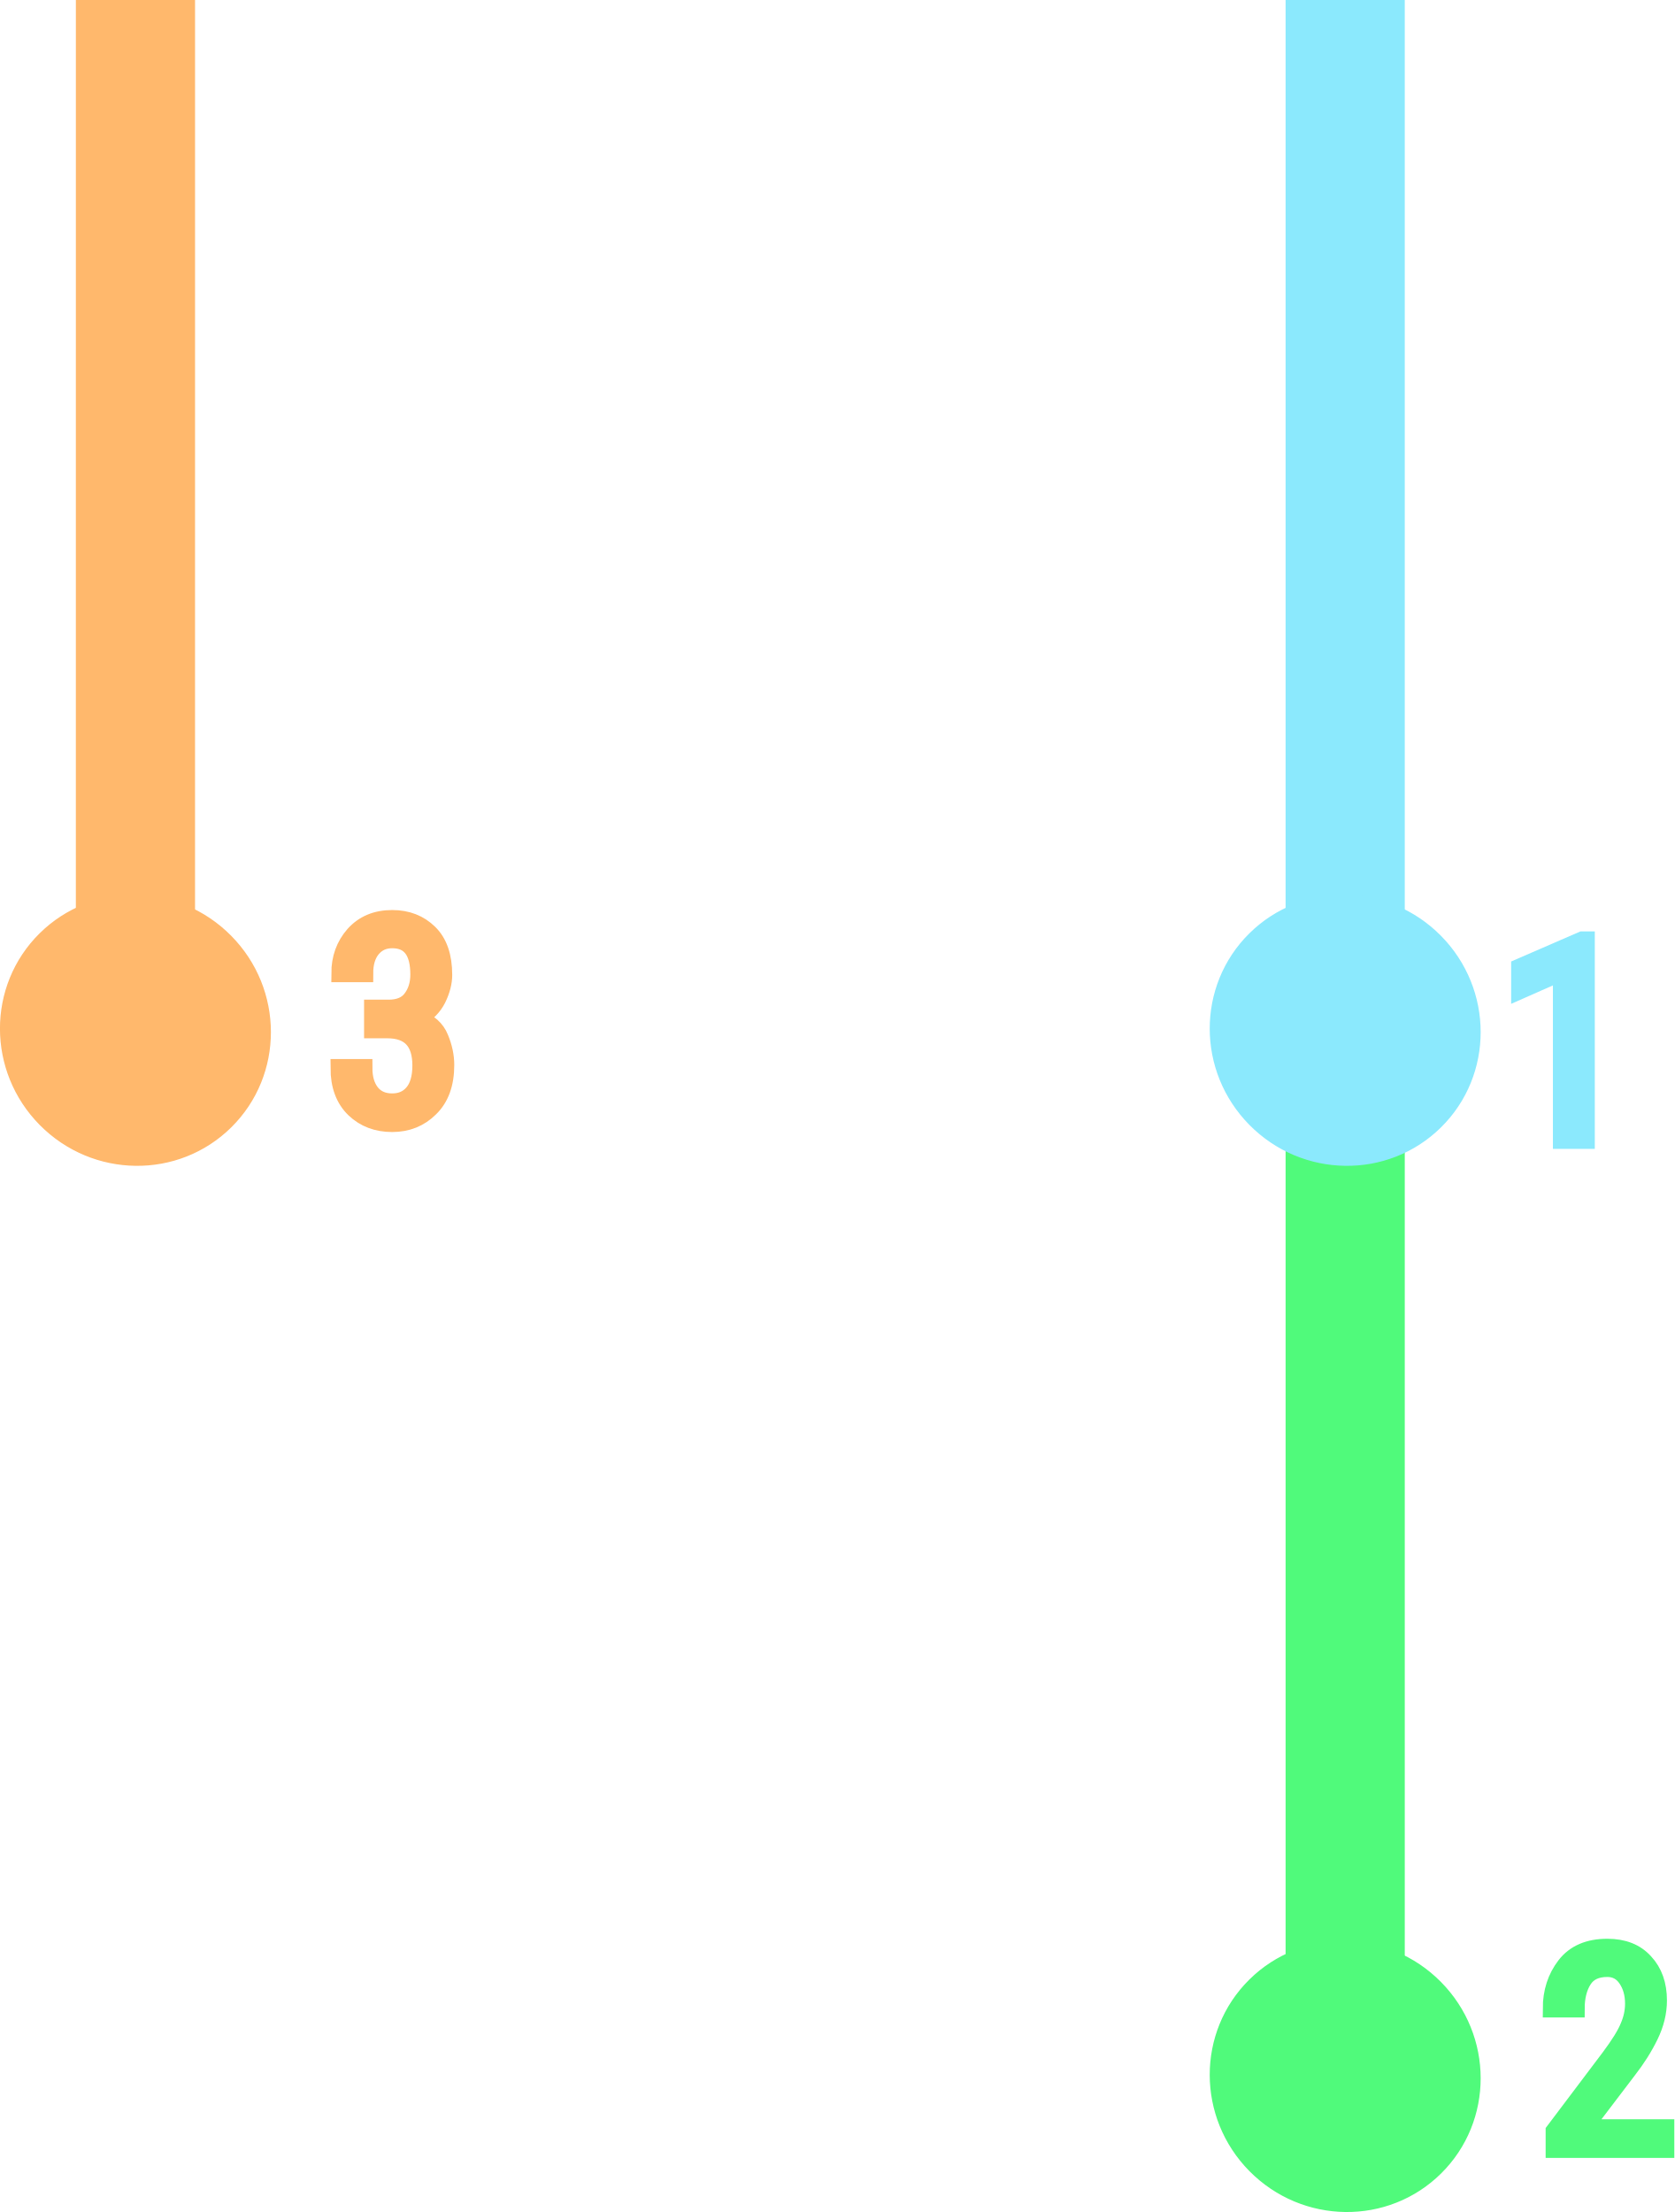
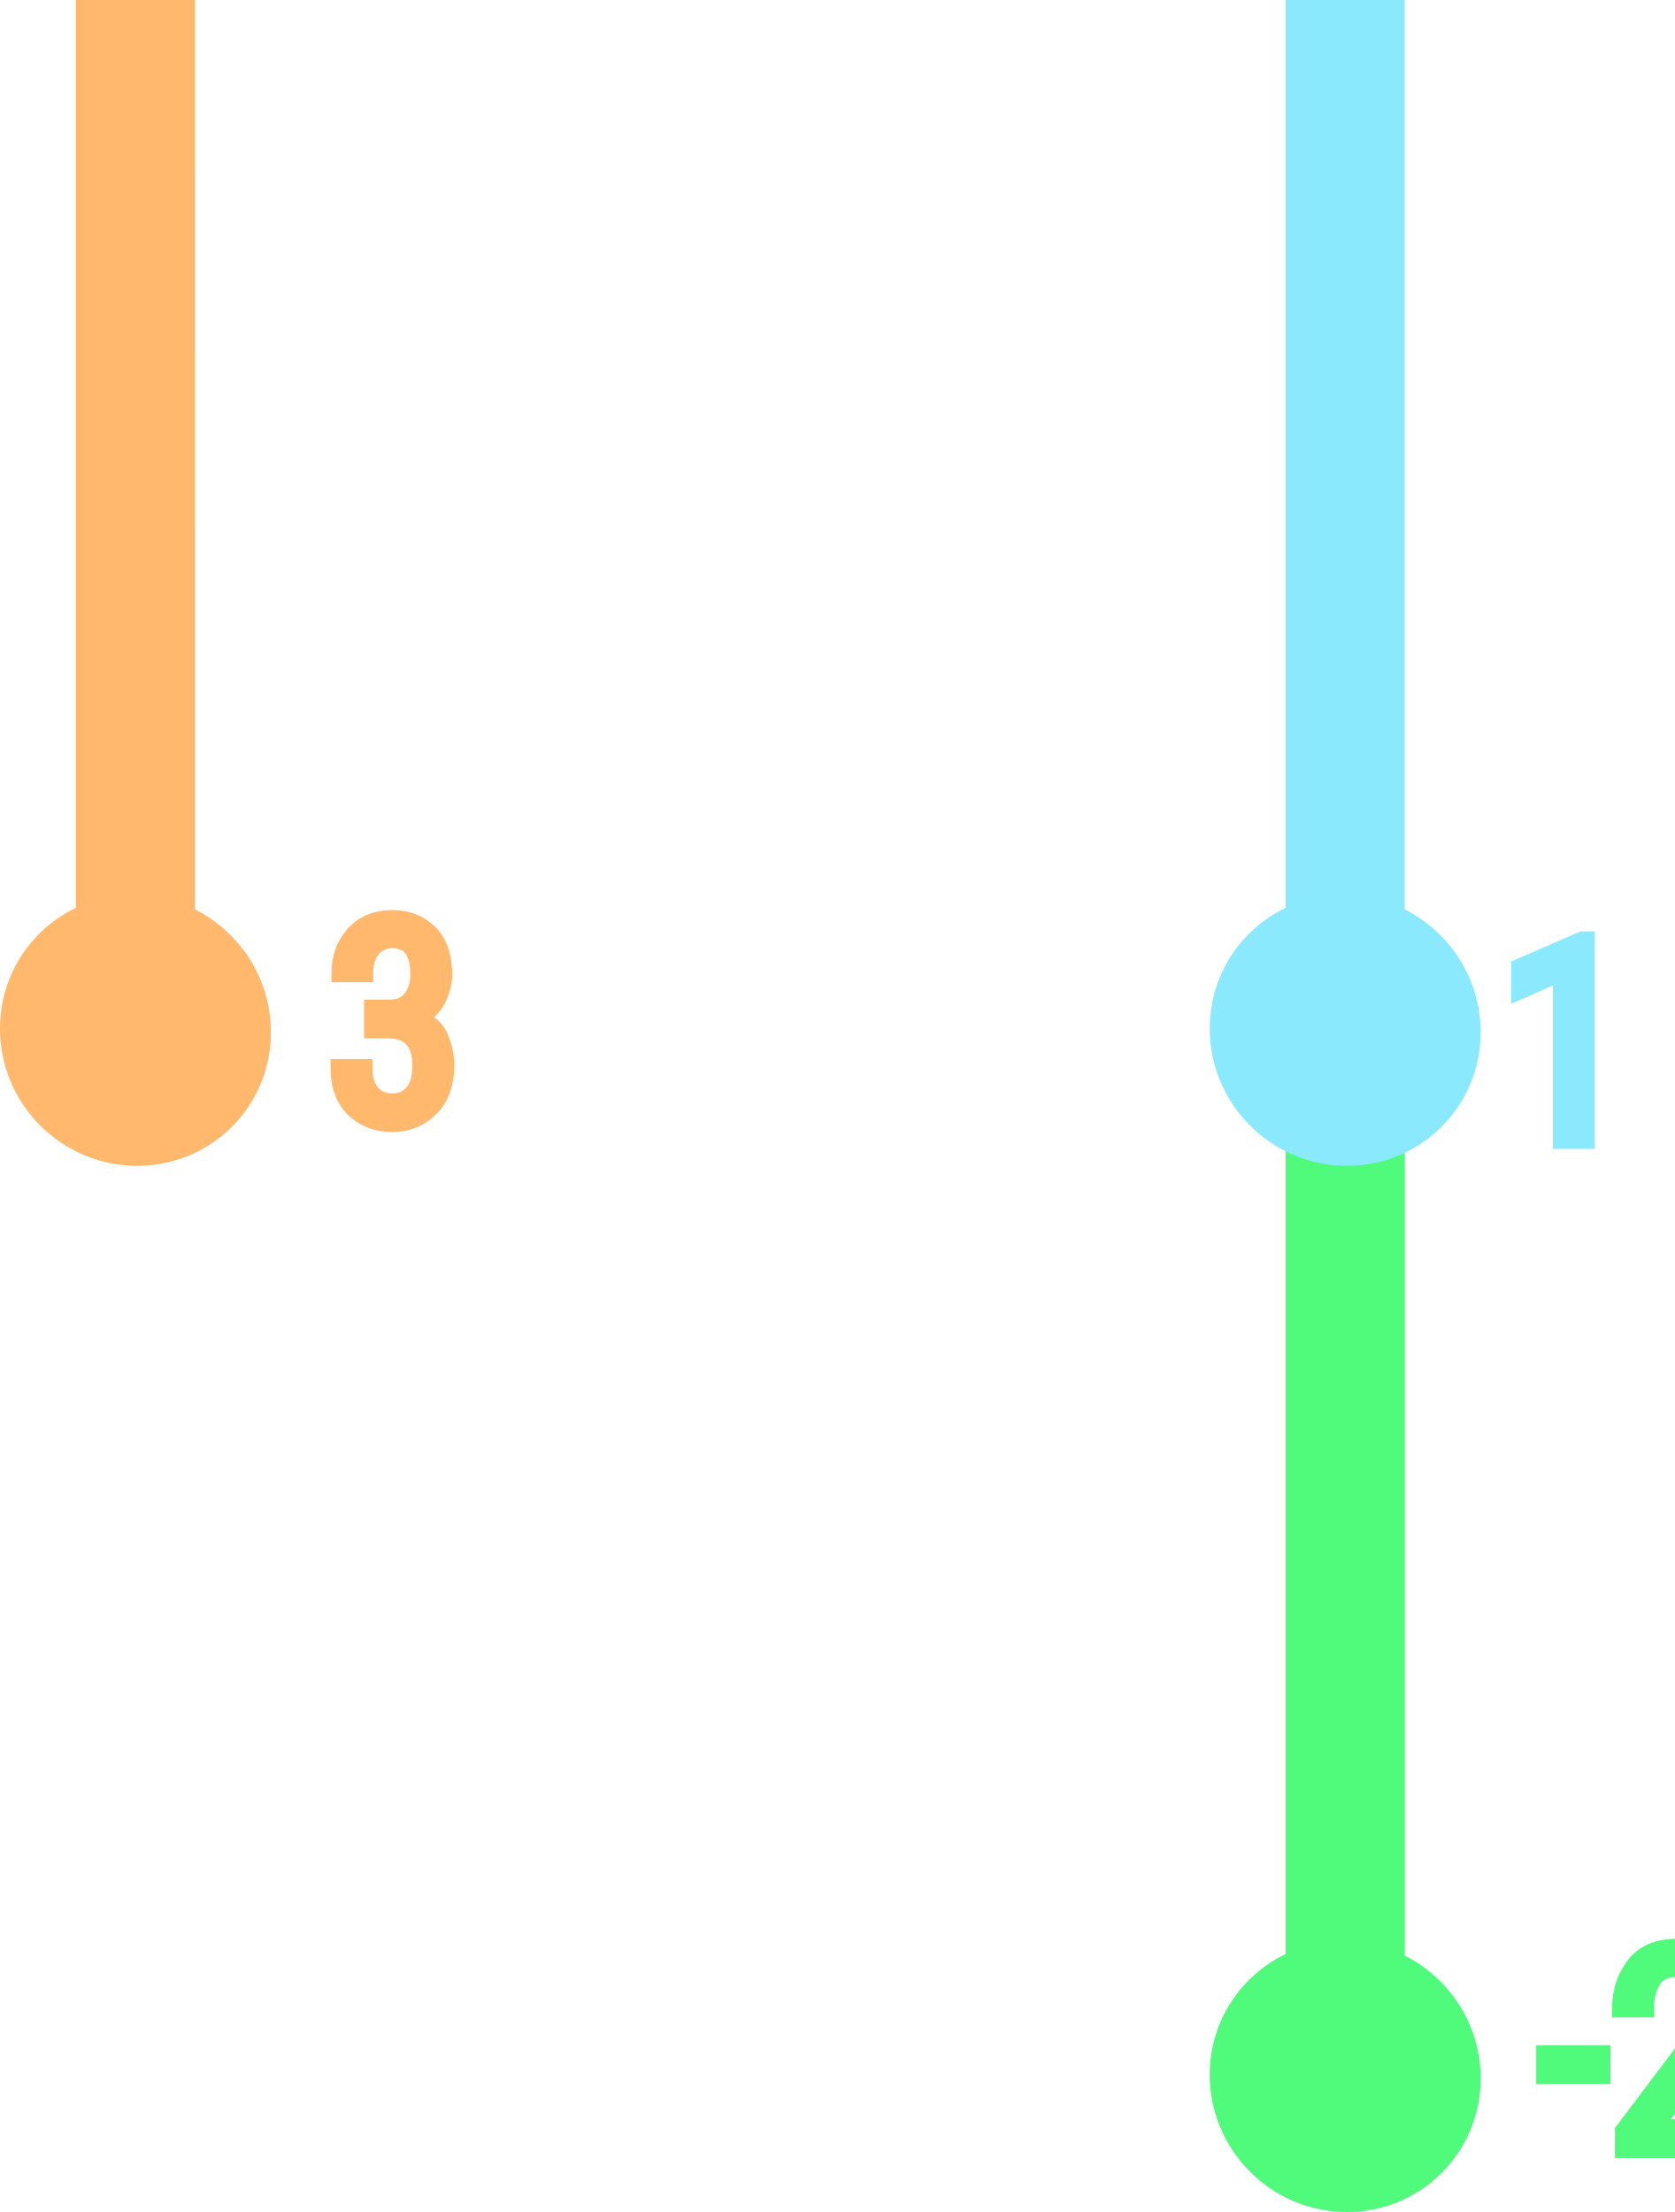
<svg xmlns="http://www.w3.org/2000/svg" viewBox="0 0 63.915 84.439" version="1.1" id="svg1">
  <defs id="defs1" />
  <g id="layer1" transform="translate(-251.2675,-79.19198)">
    <g id="g17" transform="translate(-2.351479)" style="display:none">
      <g id="g2-2" transform="matrix(2.662407,0,0,2.662407,-146.7615,23.69583)">
        <path style="display:inline;fill:none;stroke:#f8f8f2;stroke-width:5.516;stroke-dasharray:none;stroke-opacity:1" d="M 26.124,137.055 60.173,102.625" id="path3-5-7" transform="matrix(-0.2202624,0.2178151,-0.2178151,-0.2202624,110.607,1.497847)" />
        <path id="path5-19-3-5-2-0" style="display:inline;fill:#f8f8f2;stroke-width:0.395" d="m 59.658,97.032 a 6.032,6.114 0 0 1 6.032,6.114 6.032,6.114 0 0 1 -6.032,6.114 6.032,6.114 0 0 1 -6.032,-6.114 6.032,6.114 0 0 1 6.032,-6.114 z" transform="matrix(-0.2202624,0.2178151,-0.2178151,-0.2202624,110.607,1.497847)" />
      </g>
      <g id="g3" transform="translate(27.64196)">
        <g id="g1" transform="matrix(2.662407,0,0,2.662407,-128.2261,23.69583)">
          <path style="display:inline;fill:none;stroke:#f8f8f2;stroke-width:5.516;stroke-dasharray:none;stroke-opacity:1" d="M 26.124,137.055 60.173,102.625" id="path3-5" transform="matrix(-0.2202624,0.2178151,-0.2178151,-0.2202624,110.607,1.497847)" />
          <path id="path5-19-3-5-2" style="display:inline;fill:#f8f8f2;stroke-width:0.395" d="m 59.658,97.032 a 6.032,6.114 0 0 1 6.032,6.114 6.032,6.114 0 0 1 -6.032,6.114 6.032,6.114 0 0 1 -6.032,-6.114 6.032,6.114 0 0 1 6.032,-6.114 z" transform="matrix(-0.2202624,0.2178151,-0.2178151,-0.2202624,110.607,1.497847)" />
        </g>
        <g id="g2" transform="matrix(2.662407,0,0,2.662407,-128.2261,63.63193)">
          <path style="display:inline;fill:none;stroke:#f8f8f2;stroke-width:5.516;stroke-dasharray:none;stroke-opacity:1" d="M 26.124,137.055 60.173,102.625" id="path3-5-3" transform="matrix(-0.2202624,0.2178151,-0.2178151,-0.2202624,110.607,1.497847)" />
          <path id="path5-19-3-5-2-5" style="display:inline;fill:#f8f8f2;stroke-width:0.395" d="m 59.658,97.032 a 6.032,6.114 0 0 1 6.032,6.114 6.032,6.114 0 0 1 -6.032,6.114 6.032,6.114 0 0 1 -6.032,-6.114 6.032,6.114 0 0 1 6.032,-6.114 z" transform="matrix(-0.2202624,0.2178151,-0.2178151,-0.2202624,110.607,1.497847)" />
        </g>
      </g>
    </g>
    <g id="g18" transform="translate(99.462,-119.6226)" style="display:none;fill:#8be9fd;stroke:#8be9fd">
      <g id="g15" style="fill:#8be9fd;stroke:#8be9fd">
        <g id="g2-2-9" transform="matrix(2.662407,0,0,2.662407,-146.7615,141.2673)" style="fill:#8be9fd;stroke:#8be9fd">
          <path style="display:inline;fill:#8be9fd;stroke:#8be9fd;stroke-width:5.516;stroke-dasharray:none;stroke-opacity:1" d="M 26.124,137.055 60.173,102.625" id="path3-5-7-2" transform="matrix(-0.2202624,0.2178151,-0.2178151,-0.2202624,110.607,1.497847)" />
          <path id="path5-19-3-5-2-0-2" style="display:inline;fill:#8be9fd;stroke:#8be9fd;stroke-width:0.395" d="m 59.658,97.032 a 6.032,6.114 0 0 1 6.032,6.114 6.032,6.114 0 0 1 -6.032,6.114 6.032,6.114 0 0 1 -6.032,-6.114 6.032,6.114 0 0 1 6.032,-6.114 z" transform="matrix(-0.2202624,0.2178151,-0.2178151,-0.2202624,110.607,1.497847)" />
        </g>
        <text xml:space="preserve" style="font-size:10.667px;font-family:'TeX Gyre Adventor';-inkscape-font-specification:'TeX Gyre Adventor';fill:#8be9fd;stroke:#8be9fd;stroke-width:0.677;stroke-miterlimit:4.1" x="61.867" y="122.318" id="text4">
          <tspan id="tspan4" x="61.867" y="122.318" style="font-style:normal;font-variant:normal;font-weight:normal;font-stretch:normal;font-family:'Roboto Condensed';-inkscape-font-specification:'Roboto Condensed, ';fill:#8be9fd;stroke:#8be9fd">1</tspan>
        </text>
      </g>
      <g id="g16" transform="translate(4.096327)" style="fill:#8be9fd;stroke:#8be9fd">
        <g id="g4-8" transform="translate(23.54563,117.5715)" style="fill:#8be9fd;stroke:#8be9fd">
          <g id="g2-9" transform="matrix(2.662407,0,0,2.662407,-128.2261,23.69583)" style="fill:#8be9fd;stroke:#8be9fd">
            <path style="display:inline;fill:#8be9fd;stroke:#8be9fd;stroke-width:5.516;stroke-dasharray:none;stroke-opacity:1" d="M 26.124,137.055 60.173,102.625" id="path3-5-73" transform="matrix(-0.2202624,0.2178151,-0.2178151,-0.2202624,110.607,1.497847)" />
            <path id="path5-19-3-5-2-6" style="display:inline;fill:#8be9fd;stroke:#8be9fd;stroke-width:0.395" d="m 59.658,97.032 a 6.032,6.114 0 0 1 6.032,6.114 6.032,6.114 0 0 1 -6.032,6.114 6.032,6.114 0 0 1 -6.032,-6.114 6.032,6.114 0 0 1 6.032,-6.114 z" transform="matrix(-0.2202624,0.2178151,-0.2178151,-0.2202624,110.607,1.497847)" />
          </g>
          <g id="g3-1" transform="matrix(2.662407,0,0,2.662407,-128.2261,63.63193)" style="fill:#8be9fd;stroke:#8be9fd">
            <path style="display:inline;fill:#8be9fd;stroke:#8be9fd;stroke-width:5.516;stroke-dasharray:none;stroke-opacity:1" d="M 26.124,137.055 60.173,102.625" id="path3-5-3-2" transform="matrix(-0.2202624,0.2178151,-0.2178151,-0.2202624,110.607,1.497847)" />
            <path id="path5-19-3-5-2-5-9" style="display:inline;fill:#8be9fd;stroke:#8be9fd;stroke-width:0.395" d="m 59.658,97.032 a 6.032,6.114 0 0 1 6.032,6.114 6.032,6.114 0 0 1 -6.032,6.114 6.032,6.114 0 0 1 -6.032,-6.114 6.032,6.114 0 0 1 6.032,-6.114 z" transform="matrix(-0.2202624,0.2178151,-0.2178151,-0.2202624,110.607,1.497847)" />
          </g>
        </g>
        <text xml:space="preserve" style="font-size:10.667px;font-family:'TeX Gyre Adventor';-inkscape-font-specification:'TeX Gyre Adventor';fill:#8be9fd;stroke:#8be9fd;stroke-width:0.677;stroke-miterlimit:4.1" x="102.689" y="163.971" id="text4-5">
          <tspan id="tspan4-0" x="102.689" y="163.971" style="font-style:normal;font-variant:normal;font-weight:normal;font-stretch:normal;font-family:'Roboto Condensed';-inkscape-font-specification:'Roboto Condensed, ';fill:#8be9fd;stroke:#8be9fd">1</tspan>
        </text>
      </g>
    </g>
    <g id="g4" style="display:none">
      <g id="g14" transform="translate(201.4377,-213.7866)" style="fill:#50fa7b;stroke:#50fa7b">
        <g id="g13" style="fill:#50fa7b;stroke:#50fa7b">
          <g id="g2-2-9-3" transform="matrix(2.662407,0,0,2.662407,-144.6805,236.2673)" style="fill:#50fa7b;stroke:#50fa7b">
            <path style="display:inline;fill:#50fa7b;stroke:#50fa7b;stroke-width:5.516;stroke-dasharray:none;stroke-opacity:1" d="M 26.124,137.055 60.173,102.625" id="path3-5-7-2-5" transform="matrix(-0.2202624,0.2178151,-0.2178151,-0.2202624,110.607,1.497847)" />
            <path id="path5-19-3-5-2-0-2-6" style="display:inline;fill:#50fa7b;stroke:#50fa7b;stroke-width:0.395" d="m 59.658,97.032 a 6.032,6.114 0 0 1 6.032,6.114 6.032,6.114 0 0 1 -6.032,6.114 6.032,6.114 0 0 1 -6.032,-6.114 6.032,6.114 0 0 1 6.032,-6.114 z" transform="matrix(-0.2202624,0.2178151,-0.2178151,-0.2202624,110.607,1.497847)" />
          </g>
        </g>
        <text xml:space="preserve" style="font-size:10.667px;font-family:'TeX Gyre Adventor';-inkscape-font-specification:'TeX Gyre Adventor';fill:#50fa7b;stroke:#50fa7b;stroke-width:0.677;stroke-miterlimit:4.1" x="63.463" y="218.781" id="text4-6">
          <tspan id="tspan4-3" x="63.463" y="218.781" style="font-style:normal;font-variant:normal;font-weight:normal;font-stretch:normal;font-family:'Roboto Condensed';-inkscape-font-specification:'Roboto Condensed, ';fill:#50fa7b;stroke:#50fa7b">2</tspan>
        </text>
      </g>
      <g id="g12" transform="translate(205.5341,-213.7866)" style="fill:#50fa7b;stroke:#50fa7b">
        <g id="g4-8-2" transform="translate(25.6267,212.5715)" style="fill:#50fa7b;stroke:#50fa7b">
          <g id="g2-9-9" transform="matrix(2.662407,0,0,2.662407,-128.2261,23.69583)" style="fill:#50fa7b;stroke:#50fa7b">
            <path style="display:inline;fill:#50fa7b;stroke:#50fa7b;stroke-width:5.516;stroke-dasharray:none;stroke-opacity:1" d="M 26.124,137.055 60.173,102.625" id="path3-5-73-1" transform="matrix(-0.2202624,0.2178151,-0.2178151,-0.2202624,110.607,1.497847)" />
            <path id="path5-19-3-5-2-6-2" style="display:inline;fill:#50fa7b;stroke:#50fa7b;stroke-width:0.395" d="m 59.658,97.032 a 6.032,6.114 0 0 1 6.032,6.114 6.032,6.114 0 0 1 -6.032,6.114 6.032,6.114 0 0 1 -6.032,-6.114 6.032,6.114 0 0 1 6.032,-6.114 z" transform="matrix(-0.2202624,0.2178151,-0.2178151,-0.2202624,110.607,1.497847)" />
          </g>
          <g id="g3-1-7" transform="matrix(2.662407,0,0,2.662407,-128.2261,63.63193)" style="fill:#50fa7b;stroke:#50fa7b">
            <path style="display:inline;fill:#50fa7b;stroke:#50fa7b;stroke-width:5.516;stroke-dasharray:none;stroke-opacity:1" d="M 26.124,137.055 60.173,102.625" id="path3-5-3-2-0" transform="matrix(-0.2202624,0.2178151,-0.2178151,-0.2202624,110.607,1.497847)" />
            <path id="path5-19-3-5-2-5-9-9" style="display:inline;fill:#50fa7b;stroke:#50fa7b;stroke-width:0.395" d="m 59.658,97.032 a 6.032,6.114 0 0 1 6.032,6.114 6.032,6.114 0 0 1 -6.032,6.114 6.032,6.114 0 0 1 -6.032,-6.114 6.032,6.114 0 0 1 6.032,-6.114 z" transform="matrix(-0.2202624,0.2178151,-0.2178151,-0.2202624,110.607,1.497847)" />
          </g>
        </g>
        <text xml:space="preserve" style="font-size:10.667px;font-family:'TeX Gyre Adventor';-inkscape-font-specification:'TeX Gyre Adventor';fill:#50fa7b;stroke:#50fa7b;stroke-width:0.677;stroke-miterlimit:4.1" x="105" y="255" id="text4-55">
          <tspan id="tspan4-4" x="105" y="255" style="font-style:normal;font-variant:normal;font-weight:normal;font-stretch:normal;font-family:'Roboto Condensed';-inkscape-font-specification:'Roboto Condensed, ';fill:#50fa7b;stroke:#50fa7b">2</tspan>
        </text>
      </g>
    </g>
    <g id="g8" transform="translate(203.5188,-190.84)" style="display:inline;fill:#ffb86c;stroke:#ffb86c">
      <g id="g2-2-9-3-2" transform="matrix(2.662407,0,0,2.662407,-146.7615,331.2673)" style="fill:#ffb86c;stroke:#ffb86c">
        <path style="display:inline;fill:#ffb86c;stroke:#ffb86c;stroke-width:5.516;stroke-dasharray:none;stroke-opacity:1" d="M 26.124,137.055 60.173,102.625" id="path3-5-7-2-5-6" transform="matrix(-0.2202624,0.2178151,-0.2178151,-0.2202624,110.607,1.497847)" />
        <path id="path5-19-3-5-2-0-2-6-1" style="display:inline;fill:#ffb86c;stroke:#ffb86c;stroke-width:0.395" d="m 59.658,97.032 a 6.032,6.114 0 0 1 6.032,6.114 6.032,6.114 0 0 1 -6.032,6.114 6.032,6.114 0 0 1 -6.032,-6.114 6.032,6.114 0 0 1 6.032,-6.114 z" transform="matrix(-0.2202624,0.2178151,-0.2178151,-0.2202624,110.607,1.497847)" />
      </g>
      <text xml:space="preserve" style="font-size:10.667px;font-family:'TeX Gyre Adventor';-inkscape-font-specification:'TeX Gyre Adventor';fill:#ffb86c;stroke:#ffb86c;stroke-width:0.677;stroke-miterlimit:4.1" x="60.188" y="312.793" id="text4-9">
        <tspan id="tspan4-37" x="60.188" y="312.793" style="font-style:normal;font-variant:normal;font-weight:normal;font-stretch:normal;font-family:'Roboto Condensed';-inkscape-font-specification:'Roboto Condensed, ';fill:#ffb86c;stroke:#ffb86c">3</tspan>
      </text>
    </g>
    <path style="display:inline;fill:#8be9fd;stroke:#8be9fd;stroke-width:4.549;stroke-dasharray:none;stroke-opacity:1" d="M 302.615,79.192 V 119.128" id="path3-5-73-1-1-4" />
    <path style="display:inline;fill:#50fa7b;stroke:#50fa7b;stroke-width:4.549;stroke-dasharray:none;stroke-opacity:1" d="m 302.615,119.128 v 39.936" id="path3-5-3-2-0-1-0" />
    <path id="path5-19-3-5-2-5-9-9-9-4" style="display:inline;fill:#50fa7b;stroke:#50fa7b;stroke-width:0.326" d="m 306.161,162.045 a 5.043,4.975 45.32 0 1 -7.083,-0.087 5.043,4.975 45.32 0 1 -0.008,-7.083 5.043,4.975 45.32 0 1 7.083,0.087 5.043,4.975 45.32 0 1 0.008,7.083 z" />
    <text xml:space="preserve" style="font-size:10.667px;font-family:'TeX Gyre Adventor';-inkscape-font-specification:'TeX Gyre Adventor';fill:#50fa7b;stroke:#50fa7b;stroke-width:0.677;stroke-miterlimit:4.1" x="309.996" y="161.23" id="text4-7-8">
-       <tspan id="tspan4-8-7" x="309.996" y="161.23" style="font-style:normal;font-variant:normal;font-weight:normal;font-stretch:normal;font-family:'Roboto Condensed';-inkscape-font-specification:'Roboto Condensed, ';fill:#50fa7b;stroke:#50fa7b">2</tspan>
+       <tspan id="tspan4-8-7" x="309.996" y="161.23" style="font-style:normal;font-variant:normal;font-weight:normal;font-stretch:normal;font-family:'Roboto Condensed';-inkscape-font-specification:'Roboto Condensed, ';fill:#50fa7b;stroke:#50fa7b">-2</tspan>
    </text>
    <path id="path5-19-3-5-2-6-2-29-9" style="display:inline;fill:#8be9fd;stroke:#8be9fd;stroke-width:0.326" d="m 306.161,122.109 a 5.043,4.975 45.32 0 1 -7.083,-0.087 5.043,4.975 45.32 0 1 -0.008,-7.083 5.043,4.975 45.32 0 1 7.083,0.087 5.043,4.975 45.32 0 1 0.008,7.083 z" />
    <text xml:space="preserve" style="font-size:10.667px;font-family:'TeX Gyre Adventor';-inkscape-font-specification:'TeX Gyre Adventor';fill:#8be9fd;stroke:#8be9fd;stroke-width:0.677;stroke-miterlimit:4.1" x="308.446" y="122.708" id="text4-3-1">
      <tspan id="tspan4-1-7" x="308.446" y="122.708" style="font-style:normal;font-variant:normal;font-weight:normal;font-stretch:normal;font-family:'Roboto Condensed';-inkscape-font-specification:'Roboto Condensed, ';fill:#8be9fd;stroke:#8be9fd">1</tspan>
    </text>
  </g>
</svg>
